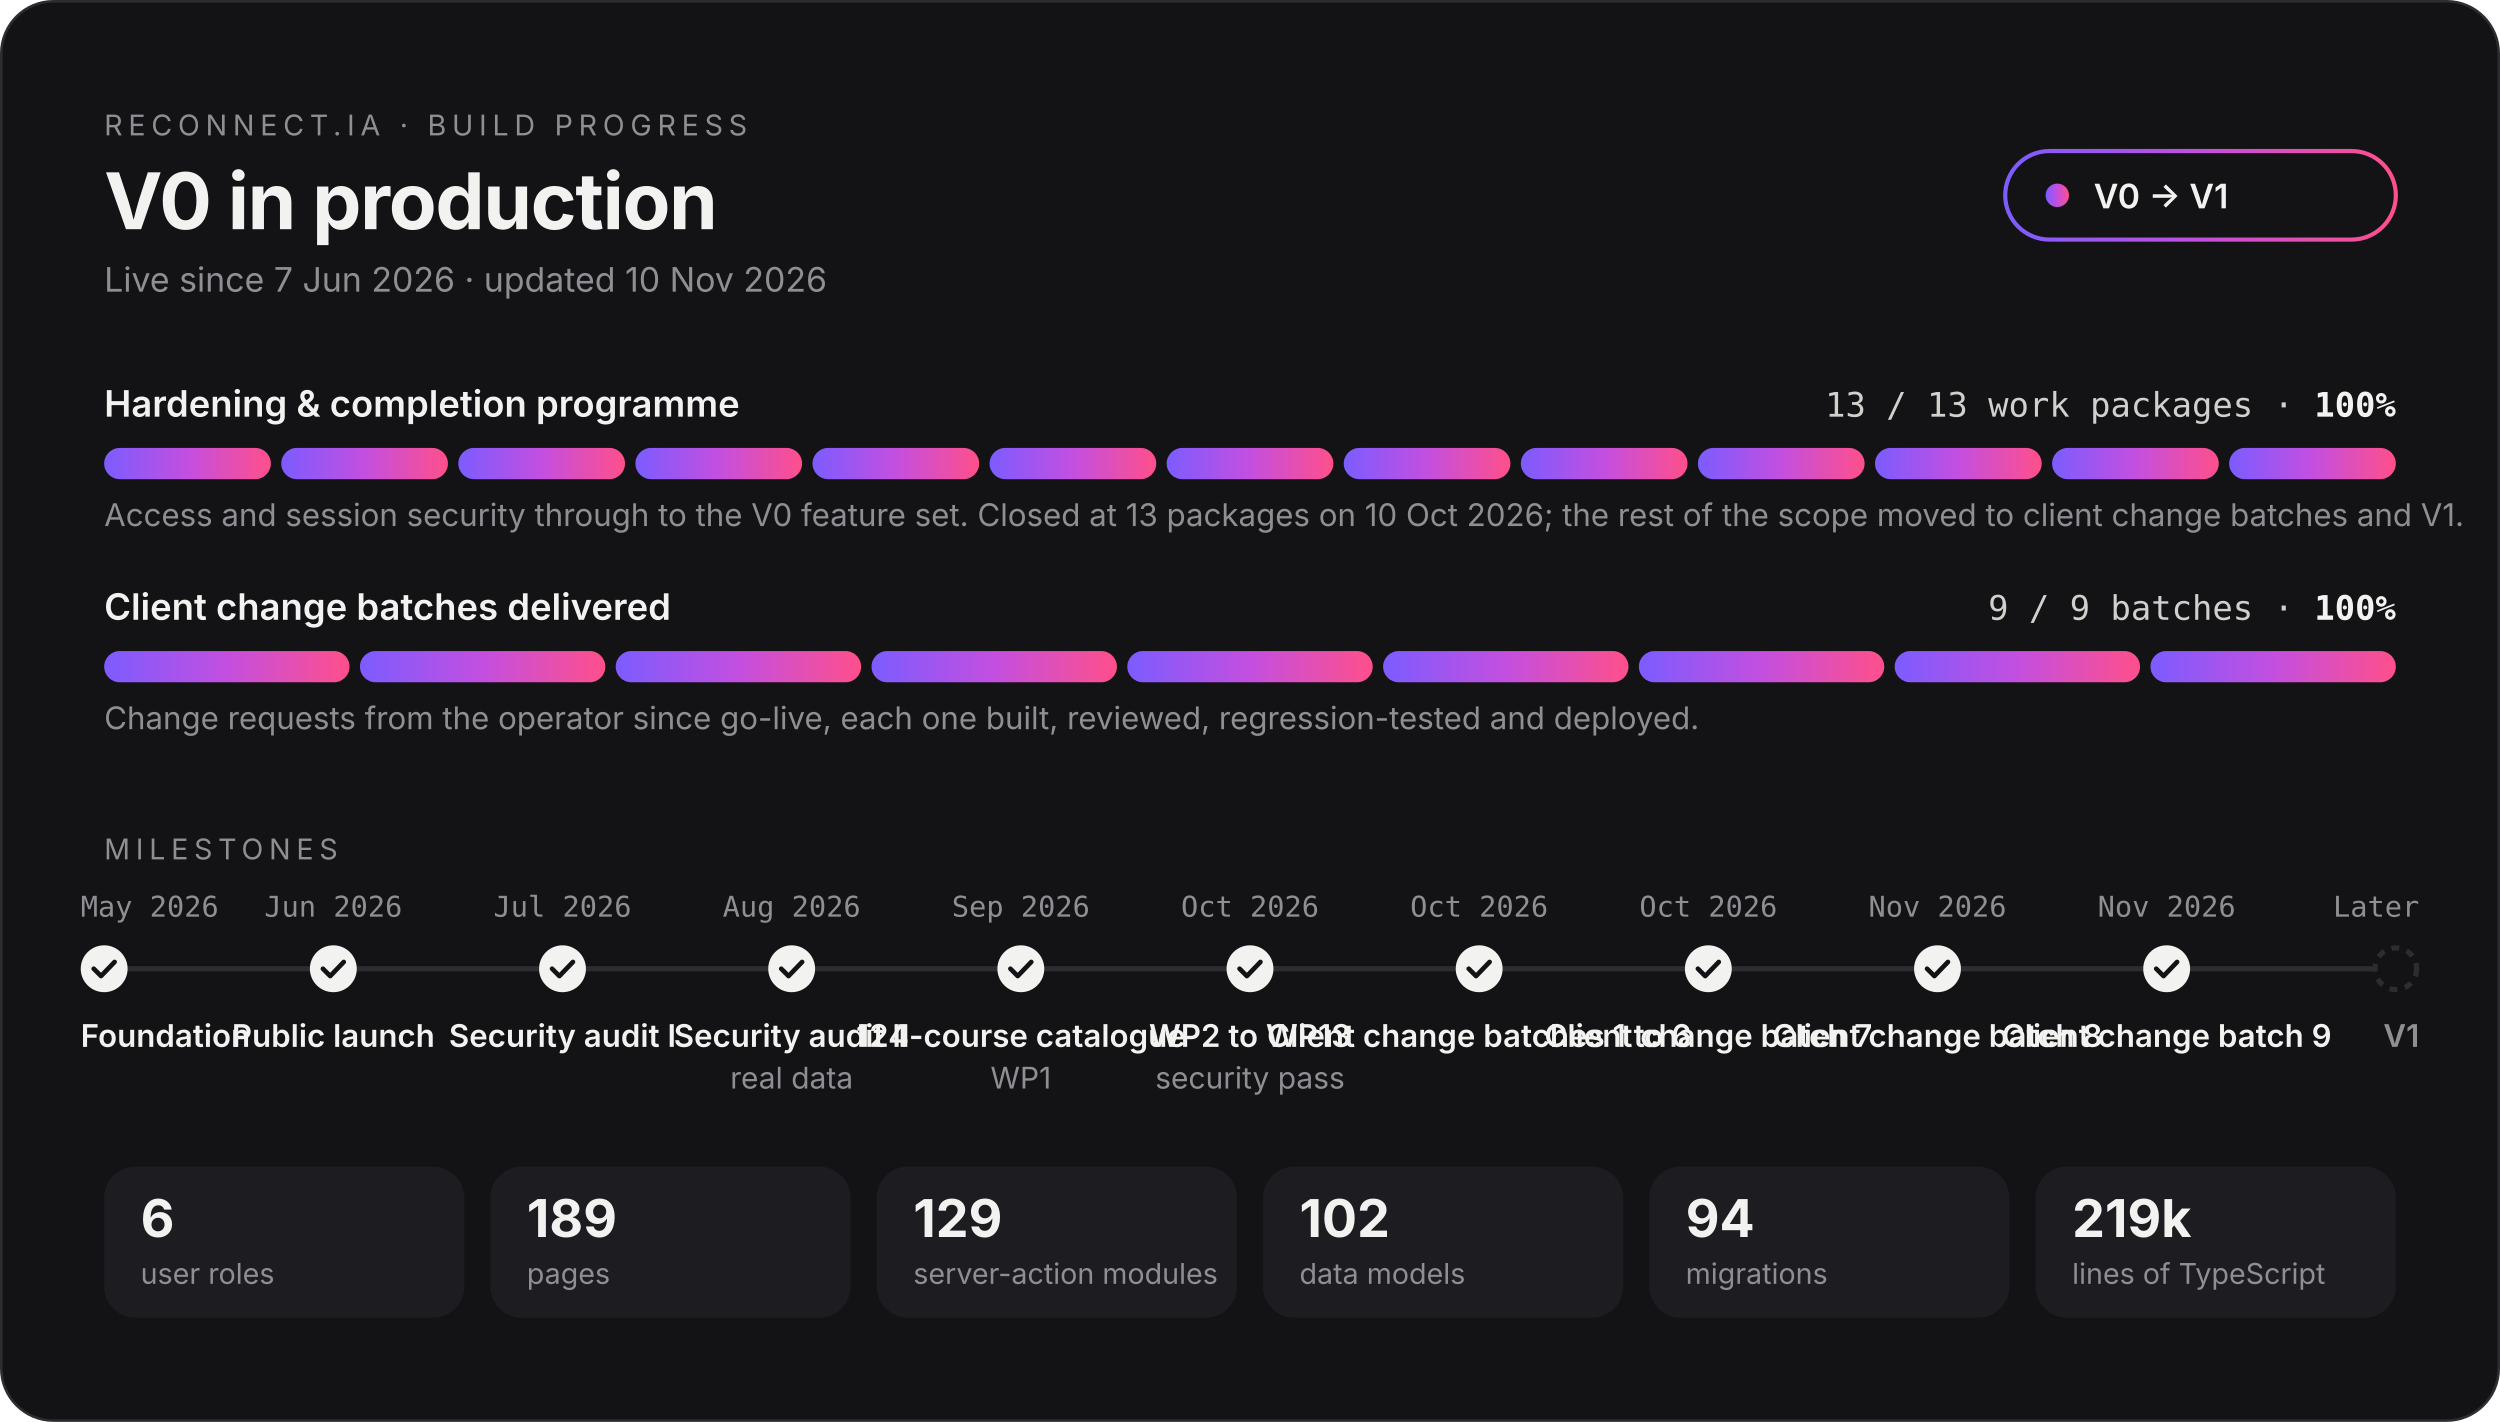
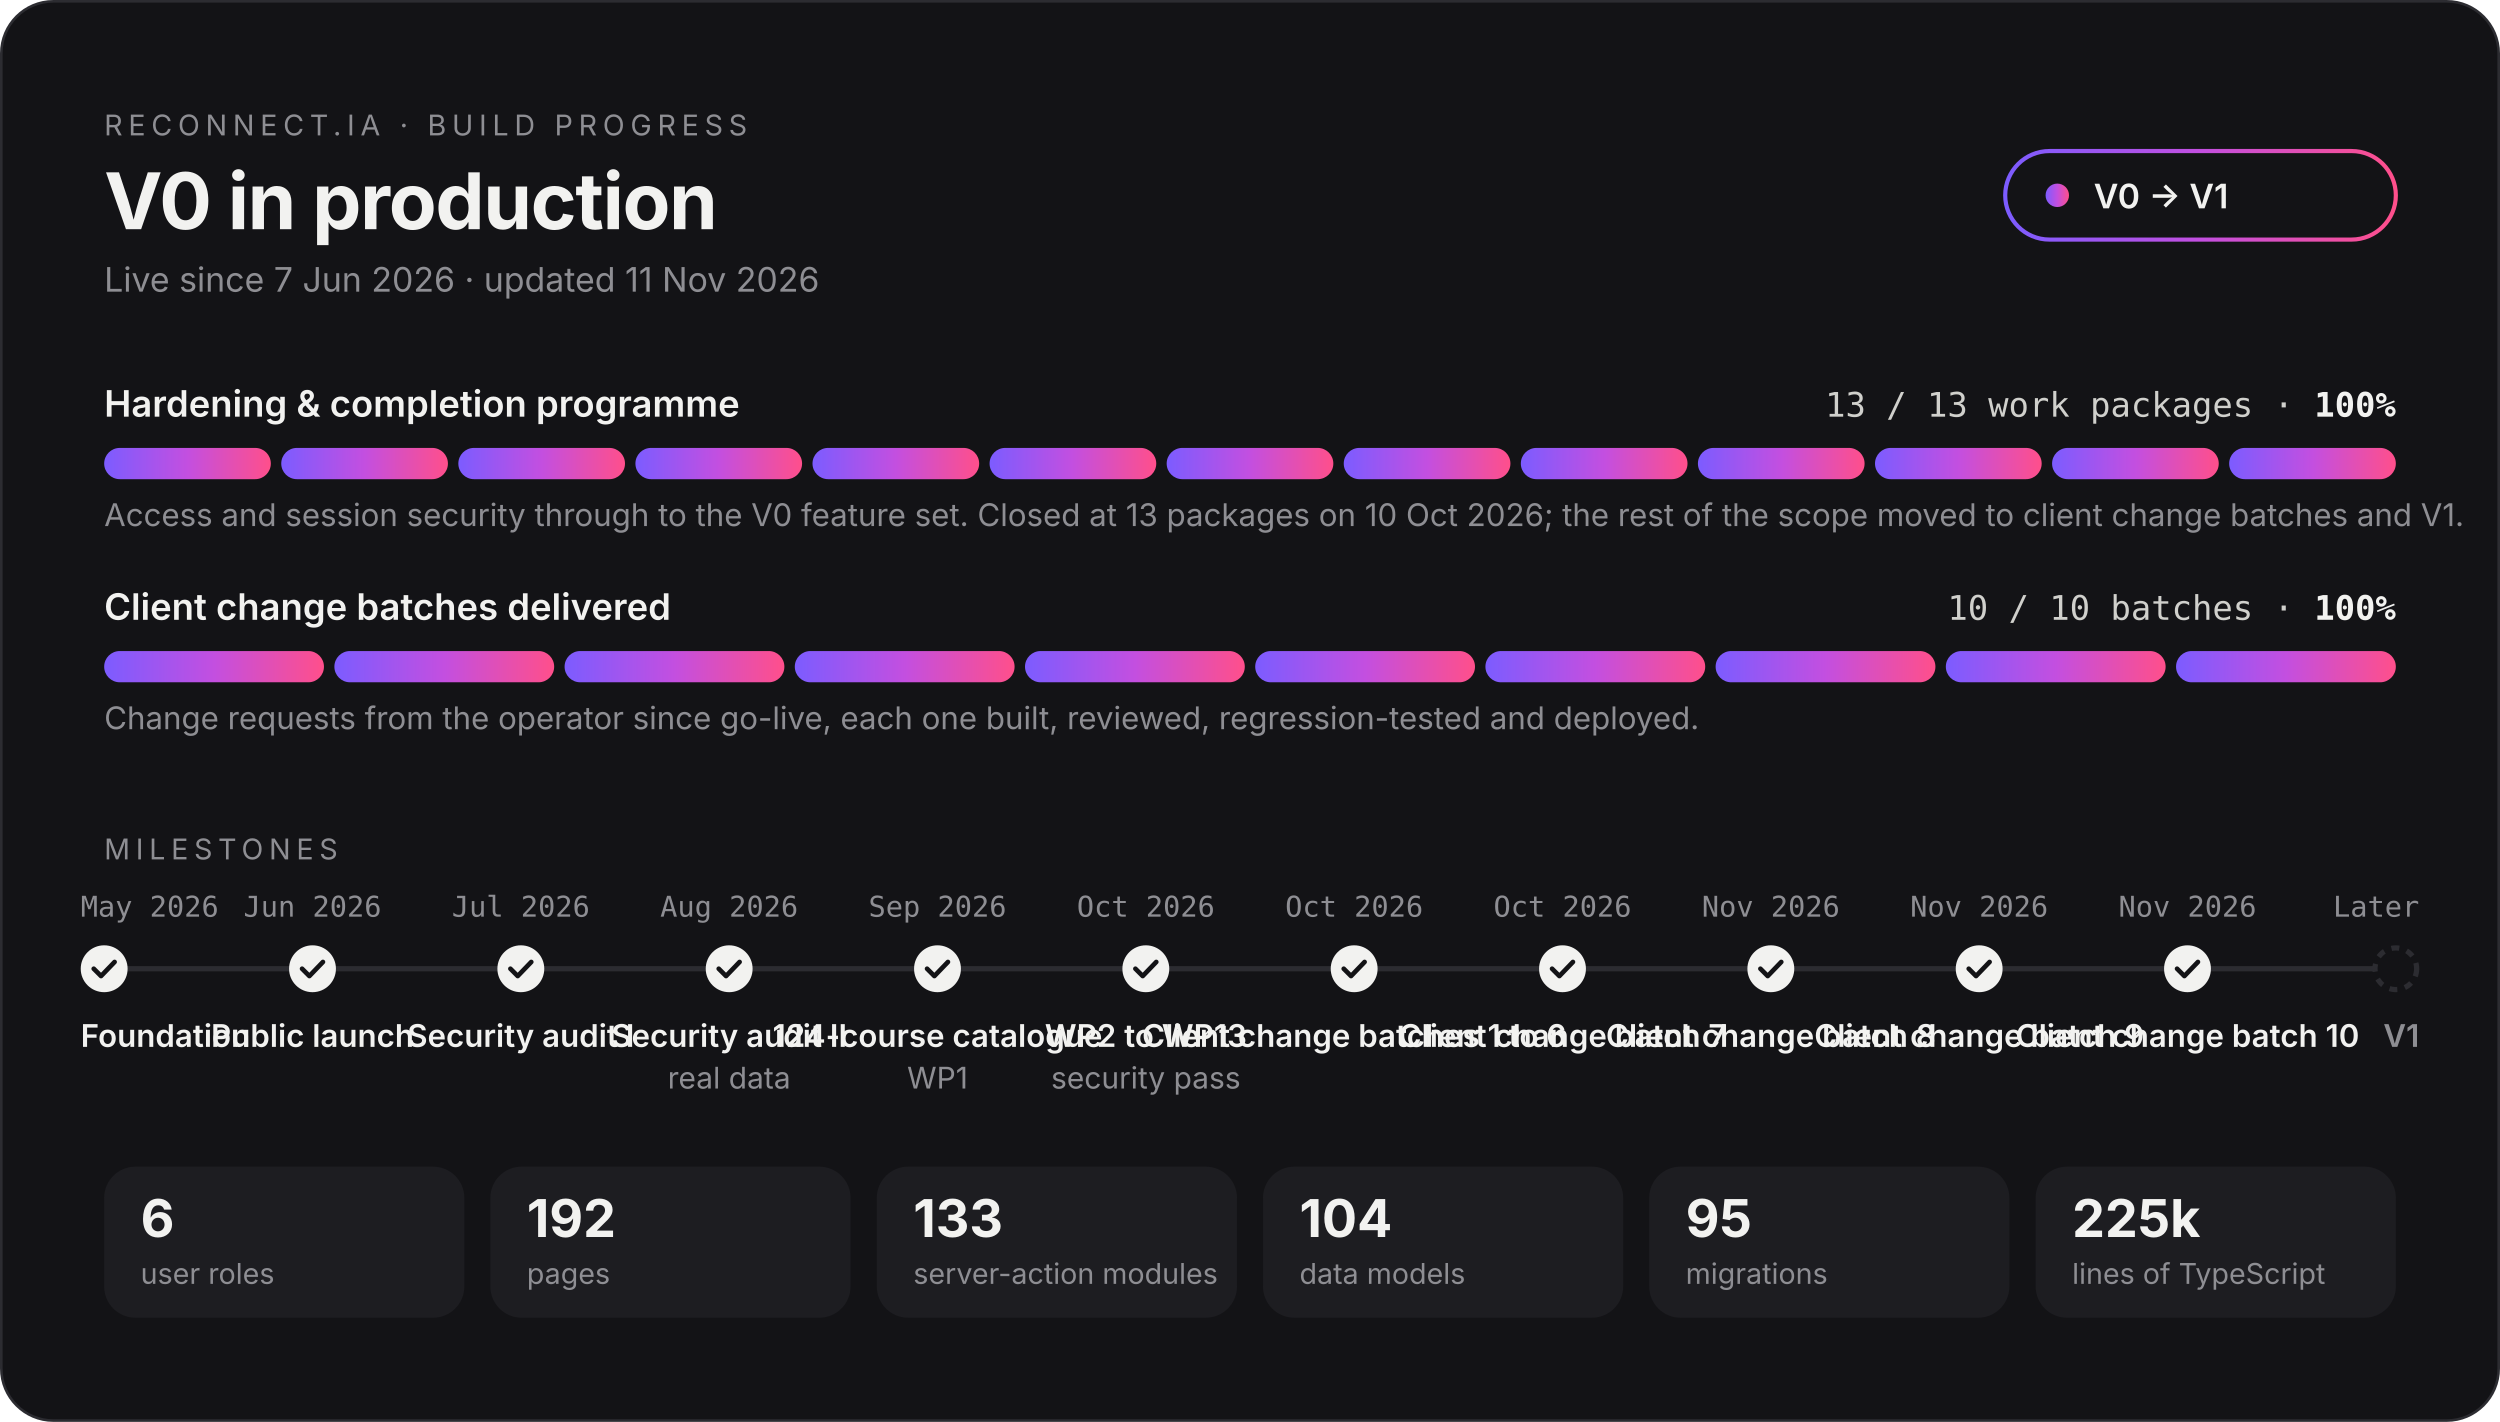
<svg xmlns="http://www.w3.org/2000/svg" width="960" height="546" viewBox="0 0 960 546" role="img" aria-label="Reconnect.iA build progress">
  <defs>
    <linearGradient id="gD" x1="0" x2="1" y1="0" y2="0">
      <stop offset="0" stop-color="#7C5CFF" />
      <stop offset="0.5" stop-color="#C34FE0" />
      <stop offset="1" stop-color="#FF4F8B" />
    </linearGradient>
  </defs>
  <rect x="0.5" y="0.5" width="959" height="545" rx="20" fill="#131316" stroke="#2C2C31" />
  <text x="40" y="52" font-family="Inter, -apple-system, 'Segoe UI', Helvetica, Arial, sans-serif" font-size="11" letter-spacing="2.2" fill="#8E8E93">RECONNECT.IA · BUILD PROGRESS</text>
  <text x="40" y="88" font-family="Inter, -apple-system, 'Segoe UI', Helvetica, Arial, sans-serif" font-size="30" font-weight="700" letter-spacing="-0.5" fill="#F2F2F0">V0 in production</text>
-   <text x="40" y="112" font-family="Inter, -apple-system, 'Segoe UI', Helvetica, Arial, sans-serif" font-size="13" fill="#8E8E93">Live since 7 Jun 2026 · updated 10 Nov 2026</text>
+   <text x="40" y="112" font-family="Inter, -apple-system, 'Segoe UI', Helvetica, Arial, sans-serif" font-size="13" fill="#8E8E93">Live since 7 Jun 2026 · updated 11 Nov 2026</text>
  <rect x="770" y="58" width="150" height="34" rx="17" fill="none" stroke="url(#gD)" stroke-width="1.6" />
  <circle cx="790" cy="75" r="4.5" fill="url(#gD)">
    <animate attributeName="opacity" values="1;.35;1" dur="2.4s" repeatCount="indefinite" />
  </circle>
  <text x="804" y="80" font-family="Inter, -apple-system, 'Segoe UI', Helvetica, Arial, sans-serif" font-size="13" font-weight="600" fill="#F2F2F0">V0 → V1</text>
  <text x="40" y="160" font-family="Inter, -apple-system, 'Segoe UI', Helvetica, Arial, sans-serif" font-size="14" font-weight="600" fill="#F2F2F0">Hardening &amp; completion programme</text>
  <text x="920" y="160" text-anchor="end" font-family="'JetBrains Mono', ui-monospace, SFMono-Regular, Consolas, monospace" font-size="13" fill="#D0D0CC">13 / 13 work packages · <tspan font-weight="700" fill="#F2F2F0">100%</tspan>
  </text>
  <rect x="40.00" y="172" width="64.00" height="12" rx="6" fill="url(#gD)" />
  <rect x="108.00" y="172" width="64.00" height="12" rx="6" fill="url(#gD)" />
  <rect x="176.00" y="172" width="64.00" height="12" rx="6" fill="url(#gD)" />
  <rect x="244.00" y="172" width="64.00" height="12" rx="6" fill="url(#gD)" />
  <rect x="312.00" y="172" width="64.00" height="12" rx="6" fill="url(#gD)" />
  <rect x="380.00" y="172" width="64.00" height="12" rx="6" fill="url(#gD)" />
  <rect x="448.00" y="172" width="64.00" height="12" rx="6" fill="url(#gD)" />
  <rect x="516.00" y="172" width="64.00" height="12" rx="6" fill="url(#gD)" />
  <rect x="584.00" y="172" width="64.00" height="12" rx="6" fill="url(#gD)" />
  <rect x="652.00" y="172" width="64.00" height="12" rx="6" fill="url(#gD)" />
  <rect x="720.00" y="172" width="64.00" height="12" rx="6" fill="url(#gD)" />
  <rect x="788.00" y="172" width="64.00" height="12" rx="6" fill="url(#gD)" />
  <rect x="856.00" y="172" width="64.00" height="12" rx="6" fill="url(#gD)" />
  <text x="40" y="202" font-family="Inter, -apple-system, 'Segoe UI', Helvetica, Arial, sans-serif" font-size="12" fill="#8E8E93">Access and session security through to the V0 feature set. Closed at 13 packages on 10 Oct 2026; the rest of the scope moved to client change batches and V1.</text>
  <text x="40" y="238" font-family="Inter, -apple-system, 'Segoe UI', Helvetica, Arial, sans-serif" font-size="14" font-weight="600" fill="#F2F2F0">Client change batches delivered</text>
-   <text x="920" y="238" text-anchor="end" font-family="'JetBrains Mono', ui-monospace, SFMono-Regular, Consolas, monospace" font-size="13" fill="#D0D0CC">9 / 9 batches · <tspan font-weight="700" fill="#F2F2F0">100%</tspan>
+   <text x="920" y="238" text-anchor="end" font-family="'JetBrains Mono', ui-monospace, SFMono-Regular, Consolas, monospace" font-size="13" fill="#D0D0CC">10 / 10 batches · <tspan font-weight="700" fill="#F2F2F0">100%</tspan>
  </text>
-   <rect x="40.00" y="250" width="94.22" height="12" rx="6" fill="url(#gD)" />
-   <rect x="138.22" y="250" width="94.22" height="12" rx="6" fill="url(#gD)" />
-   <rect x="236.44" y="250" width="94.22" height="12" rx="6" fill="url(#gD)" />
-   <rect x="334.67" y="250" width="94.22" height="12" rx="6" fill="url(#gD)" />
-   <rect x="432.89" y="250" width="94.22" height="12" rx="6" fill="url(#gD)" />
-   <rect x="531.11" y="250" width="94.22" height="12" rx="6" fill="url(#gD)" />
-   <rect x="629.33" y="250" width="94.22" height="12" rx="6" fill="url(#gD)" />
-   <rect x="727.56" y="250" width="94.22" height="12" rx="6" fill="url(#gD)" />
-   <rect x="825.78" y="250" width="94.22" height="12" rx="6" fill="url(#gD)" />
+   <rect x="40.00" y="250" width="84.40" height="12" rx="6" fill="url(#gD)" />
+   <rect x="128.40" y="250" width="84.40" height="12" rx="6" fill="url(#gD)" />
+   <rect x="216.80" y="250" width="84.40" height="12" rx="6" fill="url(#gD)" />
+   <rect x="305.20" y="250" width="84.40" height="12" rx="6" fill="url(#gD)" />
+   <rect x="393.60" y="250" width="84.40" height="12" rx="6" fill="url(#gD)" />
+   <rect x="482.00" y="250" width="84.40" height="12" rx="6" fill="url(#gD)" />
+   <rect x="570.40" y="250" width="84.40" height="12" rx="6" fill="url(#gD)" />
+   <rect x="658.80" y="250" width="84.40" height="12" rx="6" fill="url(#gD)" />
+   <rect x="747.20" y="250" width="84.40" height="12" rx="6" fill="url(#gD)" />
+   <rect x="835.60" y="250" width="84.40" height="12" rx="6" fill="url(#gD)" />
  <text x="40" y="280" font-family="Inter, -apple-system, 'Segoe UI', Helvetica, Arial, sans-serif" font-size="12" fill="#8E8E93">Change requests from the operator since go-live, each one built, reviewed, regression-tested and deployed.</text>
  <text x="40" y="330" font-family="Inter, -apple-system, 'Segoe UI', Helvetica, Arial, sans-serif" font-size="11" letter-spacing="2.2" fill="#8E8E93">MILESTONES</text>
  <line x1="40" y1="372" x2="920" y2="372" stroke="#2C2C31" stroke-width="2" />
-   <line x1="40" y1="372" x2="832" y2="372" stroke="url(#gD)" stroke-width="3" />
+   <line x1="40" y1="372" x2="840" y2="372" stroke="url(#gD)" stroke-width="3" />
  <text x="31" y="352" text-anchor="start" font-family="'JetBrains Mono', ui-monospace, SFMono-Regular, Consolas, monospace" font-size="11" fill="#8E8E93">May 2026</text>
  <circle cx="40" cy="372" r="9" fill="#F2F2F0" />
  <path d="M36 372 l2.8 2.8 l5.2 -5.4" fill="none" stroke="#131316" stroke-width="1.8" stroke-linecap="round" stroke-linejoin="round" />
  <text x="31" y="402" text-anchor="start" font-family="Inter, -apple-system, 'Segoe UI', Helvetica, Arial, sans-serif" font-size="12" font-weight="600" fill="#F2F2F0">Foundation</text>
-   <text x="128" y="352" text-anchor="middle" font-family="'JetBrains Mono', ui-monospace, SFMono-Regular, Consolas, monospace" font-size="11" fill="#8E8E93">Jun 2026</text>
-   <circle cx="128" cy="372" r="9" fill="#F2F2F0" />
-   <path d="M124 372 l2.8 2.8 l5.2 -5.4" fill="none" stroke="#131316" stroke-width="1.8" stroke-linecap="round" stroke-linejoin="round" />
-   <text x="128" y="402" text-anchor="middle" font-family="Inter, -apple-system, 'Segoe UI', Helvetica, Arial, sans-serif" font-size="12" font-weight="600" fill="#F2F2F0">Public launch</text>
-   <text x="216" y="352" text-anchor="middle" font-family="'JetBrains Mono', ui-monospace, SFMono-Regular, Consolas, monospace" font-size="11" fill="#8E8E93">Jul 2026</text>
-   <circle cx="216" cy="372" r="9" fill="#F2F2F0" />
-   <path d="M212 372 l2.8 2.8 l5.2 -5.4" fill="none" stroke="#131316" stroke-width="1.8" stroke-linecap="round" stroke-linejoin="round" />
-   <text x="216" y="402" text-anchor="middle" font-family="Inter, -apple-system, 'Segoe UI', Helvetica, Arial, sans-serif" font-size="12" font-weight="600" fill="#F2F2F0">Security audit I</text>
-   <text x="304" y="352" text-anchor="middle" font-family="'JetBrains Mono', ui-monospace, SFMono-Regular, Consolas, monospace" font-size="11" fill="#8E8E93">Aug 2026</text>
-   <circle cx="304" cy="372" r="9" fill="#F2F2F0" />
-   <path d="M300 372 l2.8 2.8 l5.2 -5.4" fill="none" stroke="#131316" stroke-width="1.8" stroke-linecap="round" stroke-linejoin="round" />
-   <text x="304" y="402" text-anchor="middle" font-family="Inter, -apple-system, 'Segoe UI', Helvetica, Arial, sans-serif" font-size="12" font-weight="600" fill="#F2F2F0">Security audit II</text>
-   <text x="304" y="418" text-anchor="middle" font-family="Inter, -apple-system, 'Segoe UI', Helvetica, Arial, sans-serif" font-size="11.5" fill="#8E8E93">real data</text>
-   <text x="392" y="352" text-anchor="middle" font-family="'JetBrains Mono', ui-monospace, SFMono-Regular, Consolas, monospace" font-size="11" fill="#8E8E93">Sep 2026</text>
-   <circle cx="392" cy="372" r="9" fill="#F2F2F0" />
-   <path d="M388 372 l2.8 2.8 l5.2 -5.4" fill="none" stroke="#131316" stroke-width="1.8" stroke-linecap="round" stroke-linejoin="round" />
-   <text x="392" y="402" text-anchor="middle" font-family="Inter, -apple-system, 'Segoe UI', Helvetica, Arial, sans-serif" font-size="12" font-weight="600" fill="#F2F2F0">124-course catalogue</text>
-   <text x="392" y="418" text-anchor="middle" font-family="Inter, -apple-system, 'Segoe UI', Helvetica, Arial, sans-serif" font-size="11.5" fill="#8E8E93">WP1</text>
-   <text x="480" y="352" text-anchor="middle" font-family="'JetBrains Mono', ui-monospace, SFMono-Regular, Consolas, monospace" font-size="11" fill="#8E8E93">Oct 2026</text>
-   <circle cx="480" cy="372" r="9" fill="#F2F2F0" />
-   <path d="M476 372 l2.8 2.8 l5.2 -5.4" fill="none" stroke="#131316" stroke-width="1.8" stroke-linecap="round" stroke-linejoin="round" />
-   <text x="480" y="402" text-anchor="middle" font-family="Inter, -apple-system, 'Segoe UI', Helvetica, Arial, sans-serif" font-size="12" font-weight="600" fill="#F2F2F0">WP2 to WP13</text>
-   <text x="480" y="418" text-anchor="middle" font-family="Inter, -apple-system, 'Segoe UI', Helvetica, Arial, sans-serif" font-size="11.5" fill="#8E8E93">security pass</text>
-   <text x="568" y="352" text-anchor="middle" font-family="'JetBrains Mono', ui-monospace, SFMono-Regular, Consolas, monospace" font-size="11" fill="#8E8E93">Oct 2026</text>
-   <circle cx="568" cy="372" r="9" fill="#F2F2F0" />
-   <path d="M564 372 l2.8 2.8 l5.2 -5.4" fill="none" stroke="#131316" stroke-width="1.8" stroke-linecap="round" stroke-linejoin="round" />
-   <text x="568" y="402" text-anchor="middle" font-family="Inter, -apple-system, 'Segoe UI', Helvetica, Arial, sans-serif" font-size="12" font-weight="600" fill="#F2F2F0">Client change batches 1 to 6</text>
-   <text x="656" y="352" text-anchor="middle" font-family="'JetBrains Mono', ui-monospace, SFMono-Regular, Consolas, monospace" font-size="11" fill="#8E8E93">Oct 2026</text>
-   <circle cx="656" cy="372" r="9" fill="#F2F2F0" />
-   <path d="M652 372 l2.8 2.8 l5.2 -5.4" fill="none" stroke="#131316" stroke-width="1.8" stroke-linecap="round" stroke-linejoin="round" />
-   <text x="656" y="402" text-anchor="middle" font-family="Inter, -apple-system, 'Segoe UI', Helvetica, Arial, sans-serif" font-size="12" font-weight="600" fill="#F2F2F0">Client change batch 7</text>
-   <text x="744" y="352" text-anchor="middle" font-family="'JetBrains Mono', ui-monospace, SFMono-Regular, Consolas, monospace" font-size="11" fill="#8E8E93">Nov 2026</text>
-   <circle cx="744" cy="372" r="9" fill="#F2F2F0" />
-   <path d="M740 372 l2.8 2.8 l5.2 -5.4" fill="none" stroke="#131316" stroke-width="1.8" stroke-linecap="round" stroke-linejoin="round" />
-   <text x="744" y="402" text-anchor="middle" font-family="Inter, -apple-system, 'Segoe UI', Helvetica, Arial, sans-serif" font-size="12" font-weight="600" fill="#F2F2F0">Client change batch 8</text>
-   <text x="832" y="352" text-anchor="middle" font-family="'JetBrains Mono', ui-monospace, SFMono-Regular, Consolas, monospace" font-size="11" fill="#8E8E93">Nov 2026</text>
-   <circle cx="832" cy="372" r="9" fill="#F2F2F0" />
-   <path d="M828 372 l2.8 2.8 l5.2 -5.4" fill="none" stroke="#131316" stroke-width="1.8" stroke-linecap="round" stroke-linejoin="round" />
-   <text x="832" y="402" text-anchor="middle" font-family="Inter, -apple-system, 'Segoe UI', Helvetica, Arial, sans-serif" font-size="12" font-weight="600" fill="#F2F2F0">Client change batch 9</text>
+   <text x="120" y="352" text-anchor="middle" font-family="'JetBrains Mono', ui-monospace, SFMono-Regular, Consolas, monospace" font-size="11" fill="#8E8E93">Jun 2026</text>
+   <circle cx="120" cy="372" r="9" fill="#F2F2F0" />
+   <path d="M116 372 l2.8 2.8 l5.2 -5.4" fill="none" stroke="#131316" stroke-width="1.8" stroke-linecap="round" stroke-linejoin="round" />
+   <text x="120" y="402" text-anchor="middle" font-family="Inter, -apple-system, 'Segoe UI', Helvetica, Arial, sans-serif" font-size="12" font-weight="600" fill="#F2F2F0">Public launch</text>
+   <text x="200" y="352" text-anchor="middle" font-family="'JetBrains Mono', ui-monospace, SFMono-Regular, Consolas, monospace" font-size="11" fill="#8E8E93">Jul 2026</text>
+   <circle cx="200" cy="372" r="9" fill="#F2F2F0" />
+   <path d="M196 372 l2.8 2.8 l5.2 -5.4" fill="none" stroke="#131316" stroke-width="1.8" stroke-linecap="round" stroke-linejoin="round" />
+   <text x="200" y="402" text-anchor="middle" font-family="Inter, -apple-system, 'Segoe UI', Helvetica, Arial, sans-serif" font-size="12" font-weight="600" fill="#F2F2F0">Security audit I</text>
+   <text x="280" y="352" text-anchor="middle" font-family="'JetBrains Mono', ui-monospace, SFMono-Regular, Consolas, monospace" font-size="11" fill="#8E8E93">Aug 2026</text>
+   <circle cx="280" cy="372" r="9" fill="#F2F2F0" />
+   <path d="M276 372 l2.8 2.8 l5.2 -5.4" fill="none" stroke="#131316" stroke-width="1.8" stroke-linecap="round" stroke-linejoin="round" />
+   <text x="280" y="402" text-anchor="middle" font-family="Inter, -apple-system, 'Segoe UI', Helvetica, Arial, sans-serif" font-size="12" font-weight="600" fill="#F2F2F0">Security audit II</text>
+   <text x="280" y="418" text-anchor="middle" font-family="Inter, -apple-system, 'Segoe UI', Helvetica, Arial, sans-serif" font-size="11.5" fill="#8E8E93">real data</text>
+   <text x="360" y="352" text-anchor="middle" font-family="'JetBrains Mono', ui-monospace, SFMono-Regular, Consolas, monospace" font-size="11" fill="#8E8E93">Sep 2026</text>
+   <circle cx="360" cy="372" r="9" fill="#F2F2F0" />
+   <path d="M356 372 l2.8 2.8 l5.2 -5.4" fill="none" stroke="#131316" stroke-width="1.8" stroke-linecap="round" stroke-linejoin="round" />
+   <text x="360" y="402" text-anchor="middle" font-family="Inter, -apple-system, 'Segoe UI', Helvetica, Arial, sans-serif" font-size="12" font-weight="600" fill="#F2F2F0">124-course catalogue</text>
+   <text x="360" y="418" text-anchor="middle" font-family="Inter, -apple-system, 'Segoe UI', Helvetica, Arial, sans-serif" font-size="11.5" fill="#8E8E93">WP1</text>
+   <text x="440" y="352" text-anchor="middle" font-family="'JetBrains Mono', ui-monospace, SFMono-Regular, Consolas, monospace" font-size="11" fill="#8E8E93">Oct 2026</text>
+   <circle cx="440" cy="372" r="9" fill="#F2F2F0" />
+   <path d="M436 372 l2.8 2.8 l5.2 -5.4" fill="none" stroke="#131316" stroke-width="1.8" stroke-linecap="round" stroke-linejoin="round" />
+   <text x="440" y="402" text-anchor="middle" font-family="Inter, -apple-system, 'Segoe UI', Helvetica, Arial, sans-serif" font-size="12" font-weight="600" fill="#F2F2F0">WP2 to WP13</text>
+   <text x="440" y="418" text-anchor="middle" font-family="Inter, -apple-system, 'Segoe UI', Helvetica, Arial, sans-serif" font-size="11.5" fill="#8E8E93">security pass</text>
+   <text x="520" y="352" text-anchor="middle" font-family="'JetBrains Mono', ui-monospace, SFMono-Regular, Consolas, monospace" font-size="11" fill="#8E8E93">Oct 2026</text>
+   <circle cx="520" cy="372" r="9" fill="#F2F2F0" />
+   <path d="M516 372 l2.8 2.8 l5.2 -5.4" fill="none" stroke="#131316" stroke-width="1.8" stroke-linecap="round" stroke-linejoin="round" />
+   <text x="520" y="402" text-anchor="middle" font-family="Inter, -apple-system, 'Segoe UI', Helvetica, Arial, sans-serif" font-size="12" font-weight="600" fill="#F2F2F0">Client change batches 1 to 6</text>
+   <text x="600" y="352" text-anchor="middle" font-family="'JetBrains Mono', ui-monospace, SFMono-Regular, Consolas, monospace" font-size="11" fill="#8E8E93">Oct 2026</text>
+   <circle cx="600" cy="372" r="9" fill="#F2F2F0" />
+   <path d="M596 372 l2.8 2.8 l5.2 -5.4" fill="none" stroke="#131316" stroke-width="1.8" stroke-linecap="round" stroke-linejoin="round" />
+   <text x="600" y="402" text-anchor="middle" font-family="Inter, -apple-system, 'Segoe UI', Helvetica, Arial, sans-serif" font-size="12" font-weight="600" fill="#F2F2F0">Client change batch 7</text>
+   <text x="680" y="352" text-anchor="middle" font-family="'JetBrains Mono', ui-monospace, SFMono-Regular, Consolas, monospace" font-size="11" fill="#8E8E93">Nov 2026</text>
+   <circle cx="680" cy="372" r="9" fill="#F2F2F0" />
+   <path d="M676 372 l2.8 2.8 l5.2 -5.4" fill="none" stroke="#131316" stroke-width="1.8" stroke-linecap="round" stroke-linejoin="round" />
+   <text x="680" y="402" text-anchor="middle" font-family="Inter, -apple-system, 'Segoe UI', Helvetica, Arial, sans-serif" font-size="12" font-weight="600" fill="#F2F2F0">Client change batch 8</text>
+   <text x="760" y="352" text-anchor="middle" font-family="'JetBrains Mono', ui-monospace, SFMono-Regular, Consolas, monospace" font-size="11" fill="#8E8E93">Nov 2026</text>
+   <circle cx="760" cy="372" r="9" fill="#F2F2F0" />
+   <path d="M756 372 l2.8 2.8 l5.2 -5.4" fill="none" stroke="#131316" stroke-width="1.8" stroke-linecap="round" stroke-linejoin="round" />
+   <text x="760" y="402" text-anchor="middle" font-family="Inter, -apple-system, 'Segoe UI', Helvetica, Arial, sans-serif" font-size="12" font-weight="600" fill="#F2F2F0">Client change batch 9</text>
+   <text x="840" y="352" text-anchor="middle" font-family="'JetBrains Mono', ui-monospace, SFMono-Regular, Consolas, monospace" font-size="11" fill="#8E8E93">Nov 2026</text>
+   <circle cx="840" cy="372" r="9" fill="#F2F2F0" />
+   <path d="M836 372 l2.8 2.8 l5.2 -5.4" fill="none" stroke="#131316" stroke-width="1.8" stroke-linecap="round" stroke-linejoin="round" />
+   <text x="840" y="402" text-anchor="middle" font-family="Inter, -apple-system, 'Segoe UI', Helvetica, Arial, sans-serif" font-size="12" font-weight="600" fill="#F2F2F0">Client change batch 10</text>
  <text x="929" y="352" text-anchor="end" font-family="'JetBrains Mono', ui-monospace, SFMono-Regular, Consolas, monospace" font-size="11" fill="#8E8E93">Later</text>
  <circle cx="920" cy="372" r="8" fill="#131316" stroke="#2C2C31" stroke-width="2" stroke-dasharray="3 3" />
  <text x="929" y="402" text-anchor="end" font-family="Inter, -apple-system, 'Segoe UI', Helvetica, Arial, sans-serif" font-size="12" font-weight="600" fill="#8E8E93">V1</text>
  <rect x="40.0" y="448" width="138.3" height="58" rx="12" fill="#1D1D21" />
  <text x="54.0" y="475" font-family="Inter, -apple-system, 'Segoe UI', Helvetica, Arial, sans-serif" font-size="20" font-weight="700" fill="#F2F2F0">6</text>
  <text x="54.0" y="493" font-family="Inter, -apple-system, 'Segoe UI', Helvetica, Arial, sans-serif" font-size="11" fill="#8E8E93">user roles</text>
  <rect x="188.3" y="448" width="138.3" height="58" rx="12" fill="#1D1D21" />
-   <text x="202.3" y="475" font-family="Inter, -apple-system, 'Segoe UI', Helvetica, Arial, sans-serif" font-size="20" font-weight="700" fill="#F2F2F0">189</text>
+   <text x="202.3" y="475" font-family="Inter, -apple-system, 'Segoe UI', Helvetica, Arial, sans-serif" font-size="20" font-weight="700" fill="#F2F2F0">192</text>
  <text x="202.3" y="493" font-family="Inter, -apple-system, 'Segoe UI', Helvetica, Arial, sans-serif" font-size="11" fill="#8E8E93">pages</text>
  <rect x="336.7" y="448" width="138.3" height="58" rx="12" fill="#1D1D21" />
-   <text x="350.7" y="475" font-family="Inter, -apple-system, 'Segoe UI', Helvetica, Arial, sans-serif" font-size="20" font-weight="700" fill="#F2F2F0">129</text>
+   <text x="350.7" y="475" font-family="Inter, -apple-system, 'Segoe UI', Helvetica, Arial, sans-serif" font-size="20" font-weight="700" fill="#F2F2F0">133</text>
  <text x="350.7" y="493" font-family="Inter, -apple-system, 'Segoe UI', Helvetica, Arial, sans-serif" font-size="11" fill="#8E8E93">server-action modules</text>
  <rect x="485.0" y="448" width="138.3" height="58" rx="12" fill="#1D1D21" />
-   <text x="499.0" y="475" font-family="Inter, -apple-system, 'Segoe UI', Helvetica, Arial, sans-serif" font-size="20" font-weight="700" fill="#F2F2F0">102</text>
+   <text x="499.0" y="475" font-family="Inter, -apple-system, 'Segoe UI', Helvetica, Arial, sans-serif" font-size="20" font-weight="700" fill="#F2F2F0">104</text>
  <text x="499.0" y="493" font-family="Inter, -apple-system, 'Segoe UI', Helvetica, Arial, sans-serif" font-size="11" fill="#8E8E93">data models</text>
  <rect x="633.3" y="448" width="138.3" height="58" rx="12" fill="#1D1D21" />
-   <text x="647.3" y="475" font-family="Inter, -apple-system, 'Segoe UI', Helvetica, Arial, sans-serif" font-size="20" font-weight="700" fill="#F2F2F0">94</text>
+   <text x="647.3" y="475" font-family="Inter, -apple-system, 'Segoe UI', Helvetica, Arial, sans-serif" font-size="20" font-weight="700" fill="#F2F2F0">95</text>
  <text x="647.3" y="493" font-family="Inter, -apple-system, 'Segoe UI', Helvetica, Arial, sans-serif" font-size="11" fill="#8E8E93">migrations</text>
  <rect x="781.7" y="448" width="138.3" height="58" rx="12" fill="#1D1D21" />
-   <text x="795.7" y="475" font-family="Inter, -apple-system, 'Segoe UI', Helvetica, Arial, sans-serif" font-size="20" font-weight="700" fill="#F2F2F0">219k</text>
+   <text x="795.7" y="475" font-family="Inter, -apple-system, 'Segoe UI', Helvetica, Arial, sans-serif" font-size="20" font-weight="700" fill="#F2F2F0">225k</text>
  <text x="795.7" y="493" font-family="Inter, -apple-system, 'Segoe UI', Helvetica, Arial, sans-serif" font-size="11" fill="#8E8E93">lines of TypeScript</text>
</svg>
